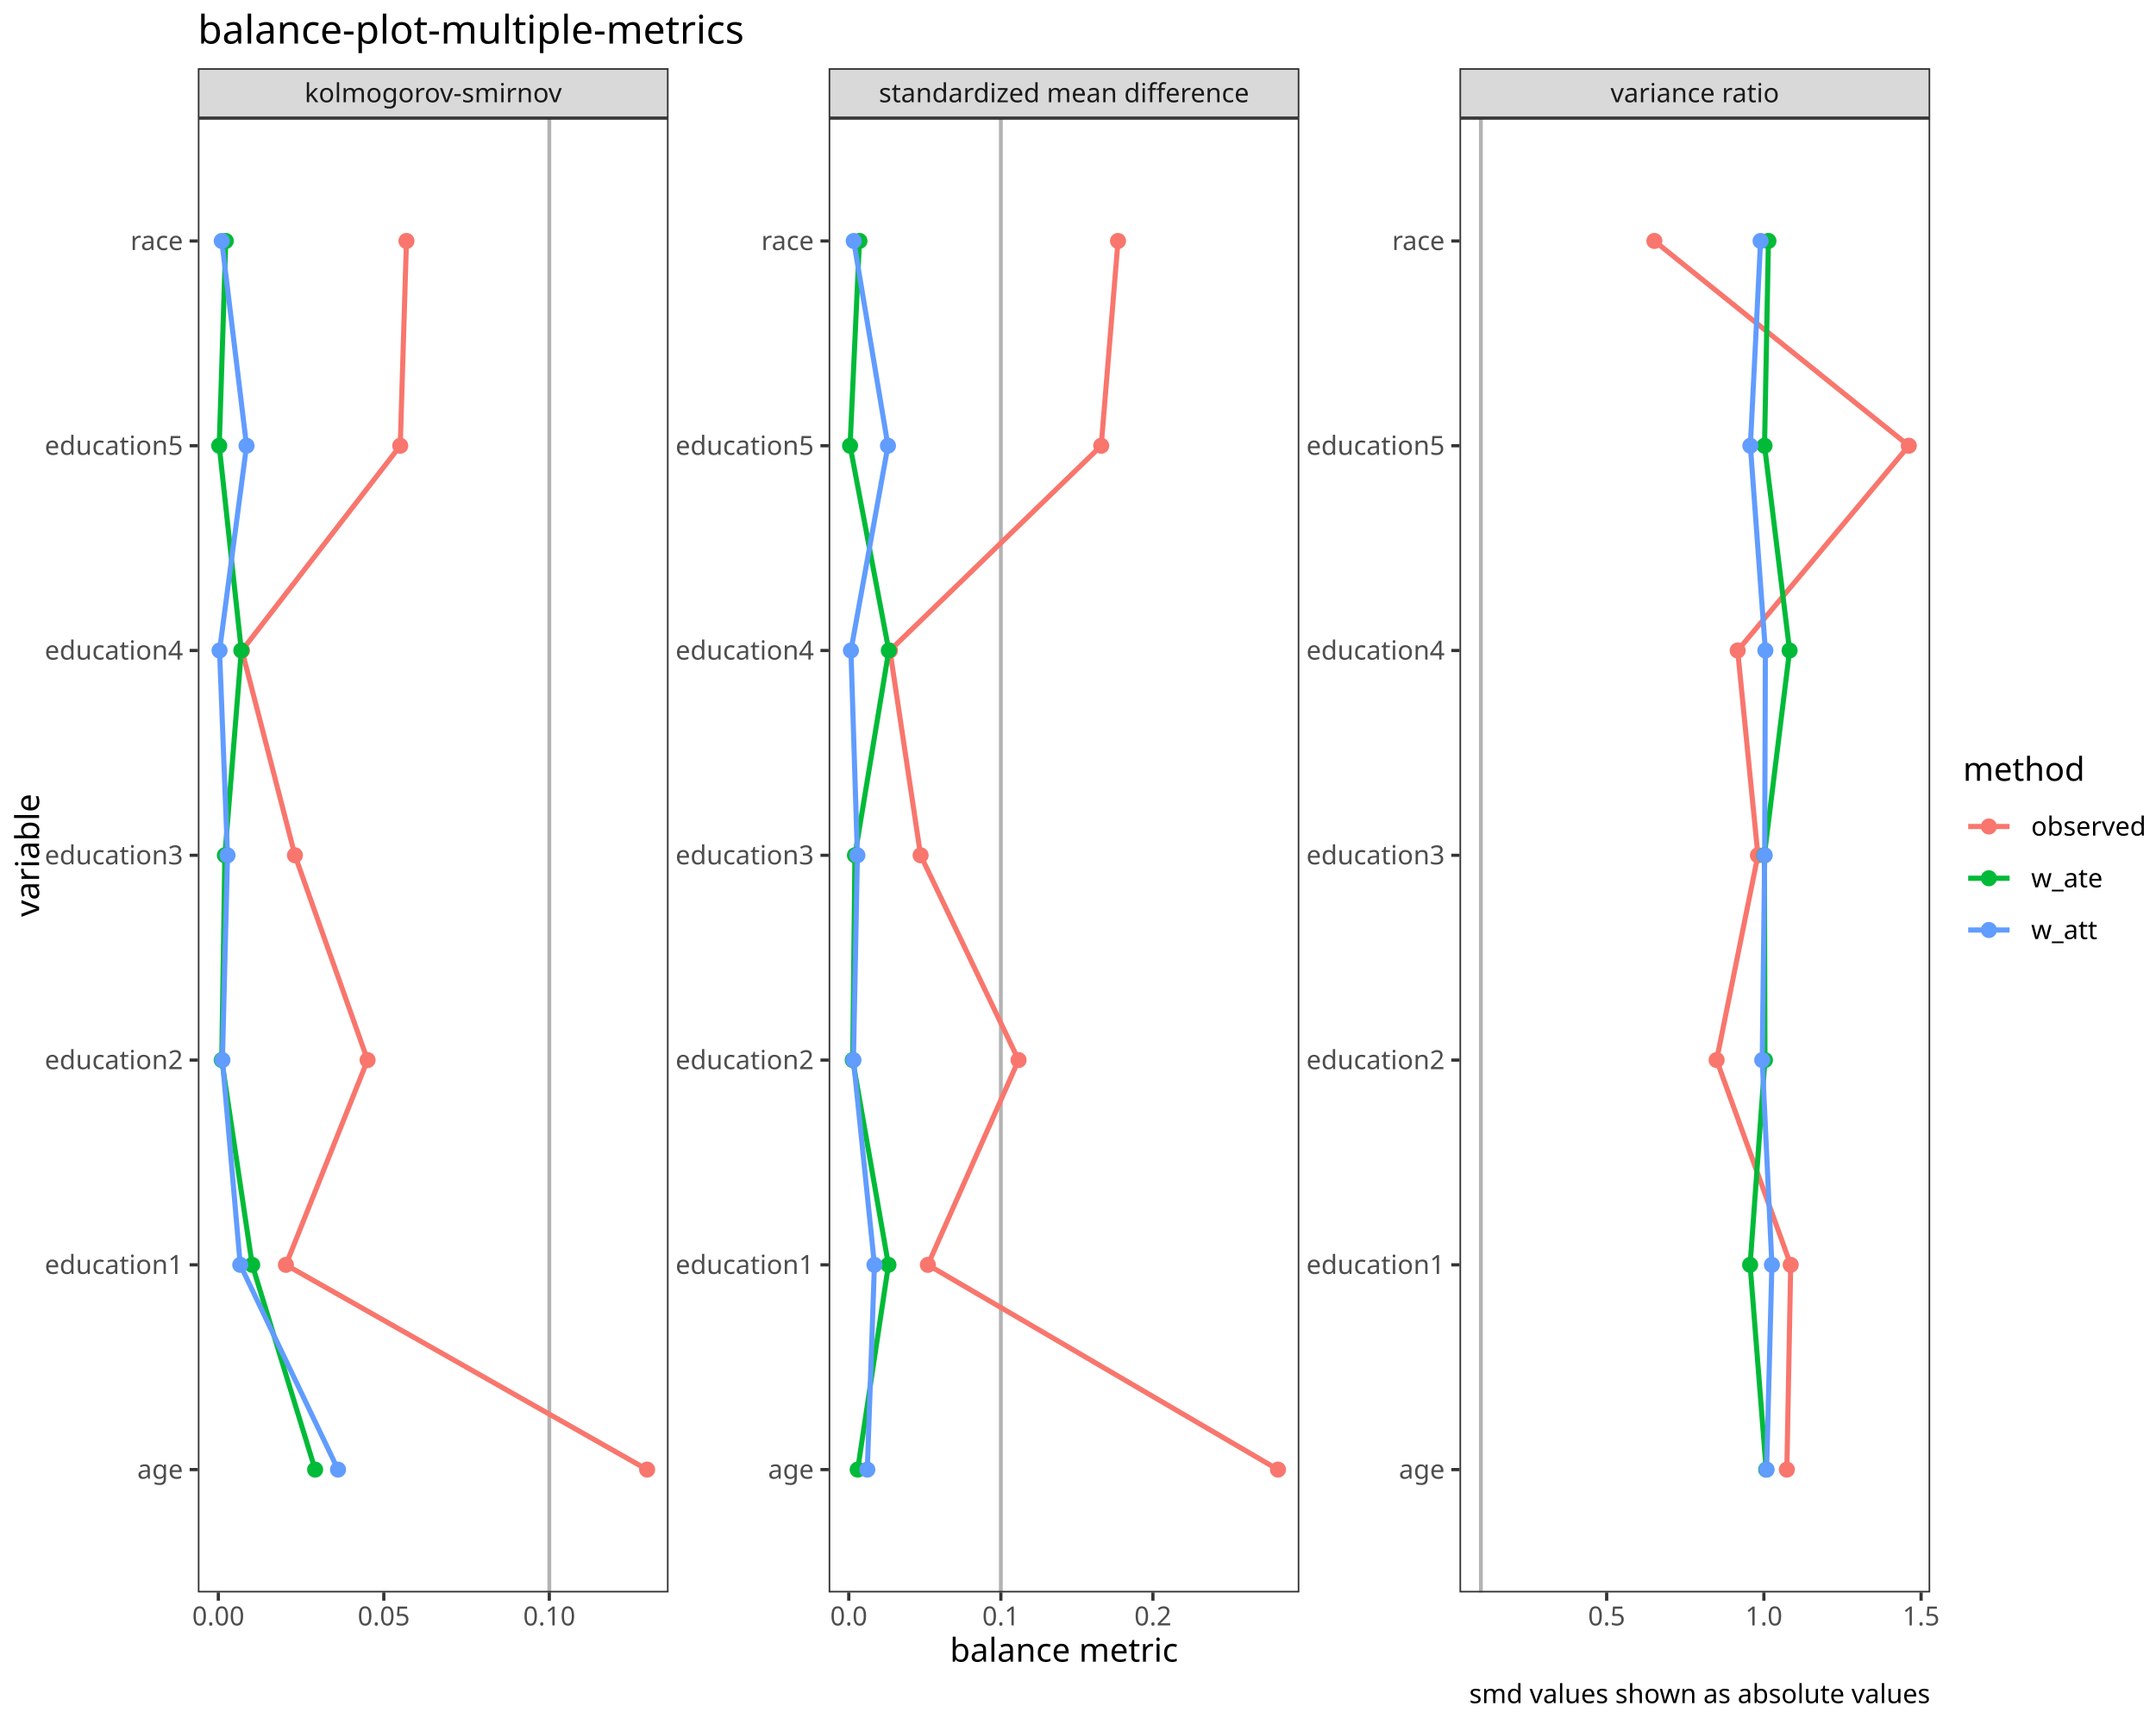
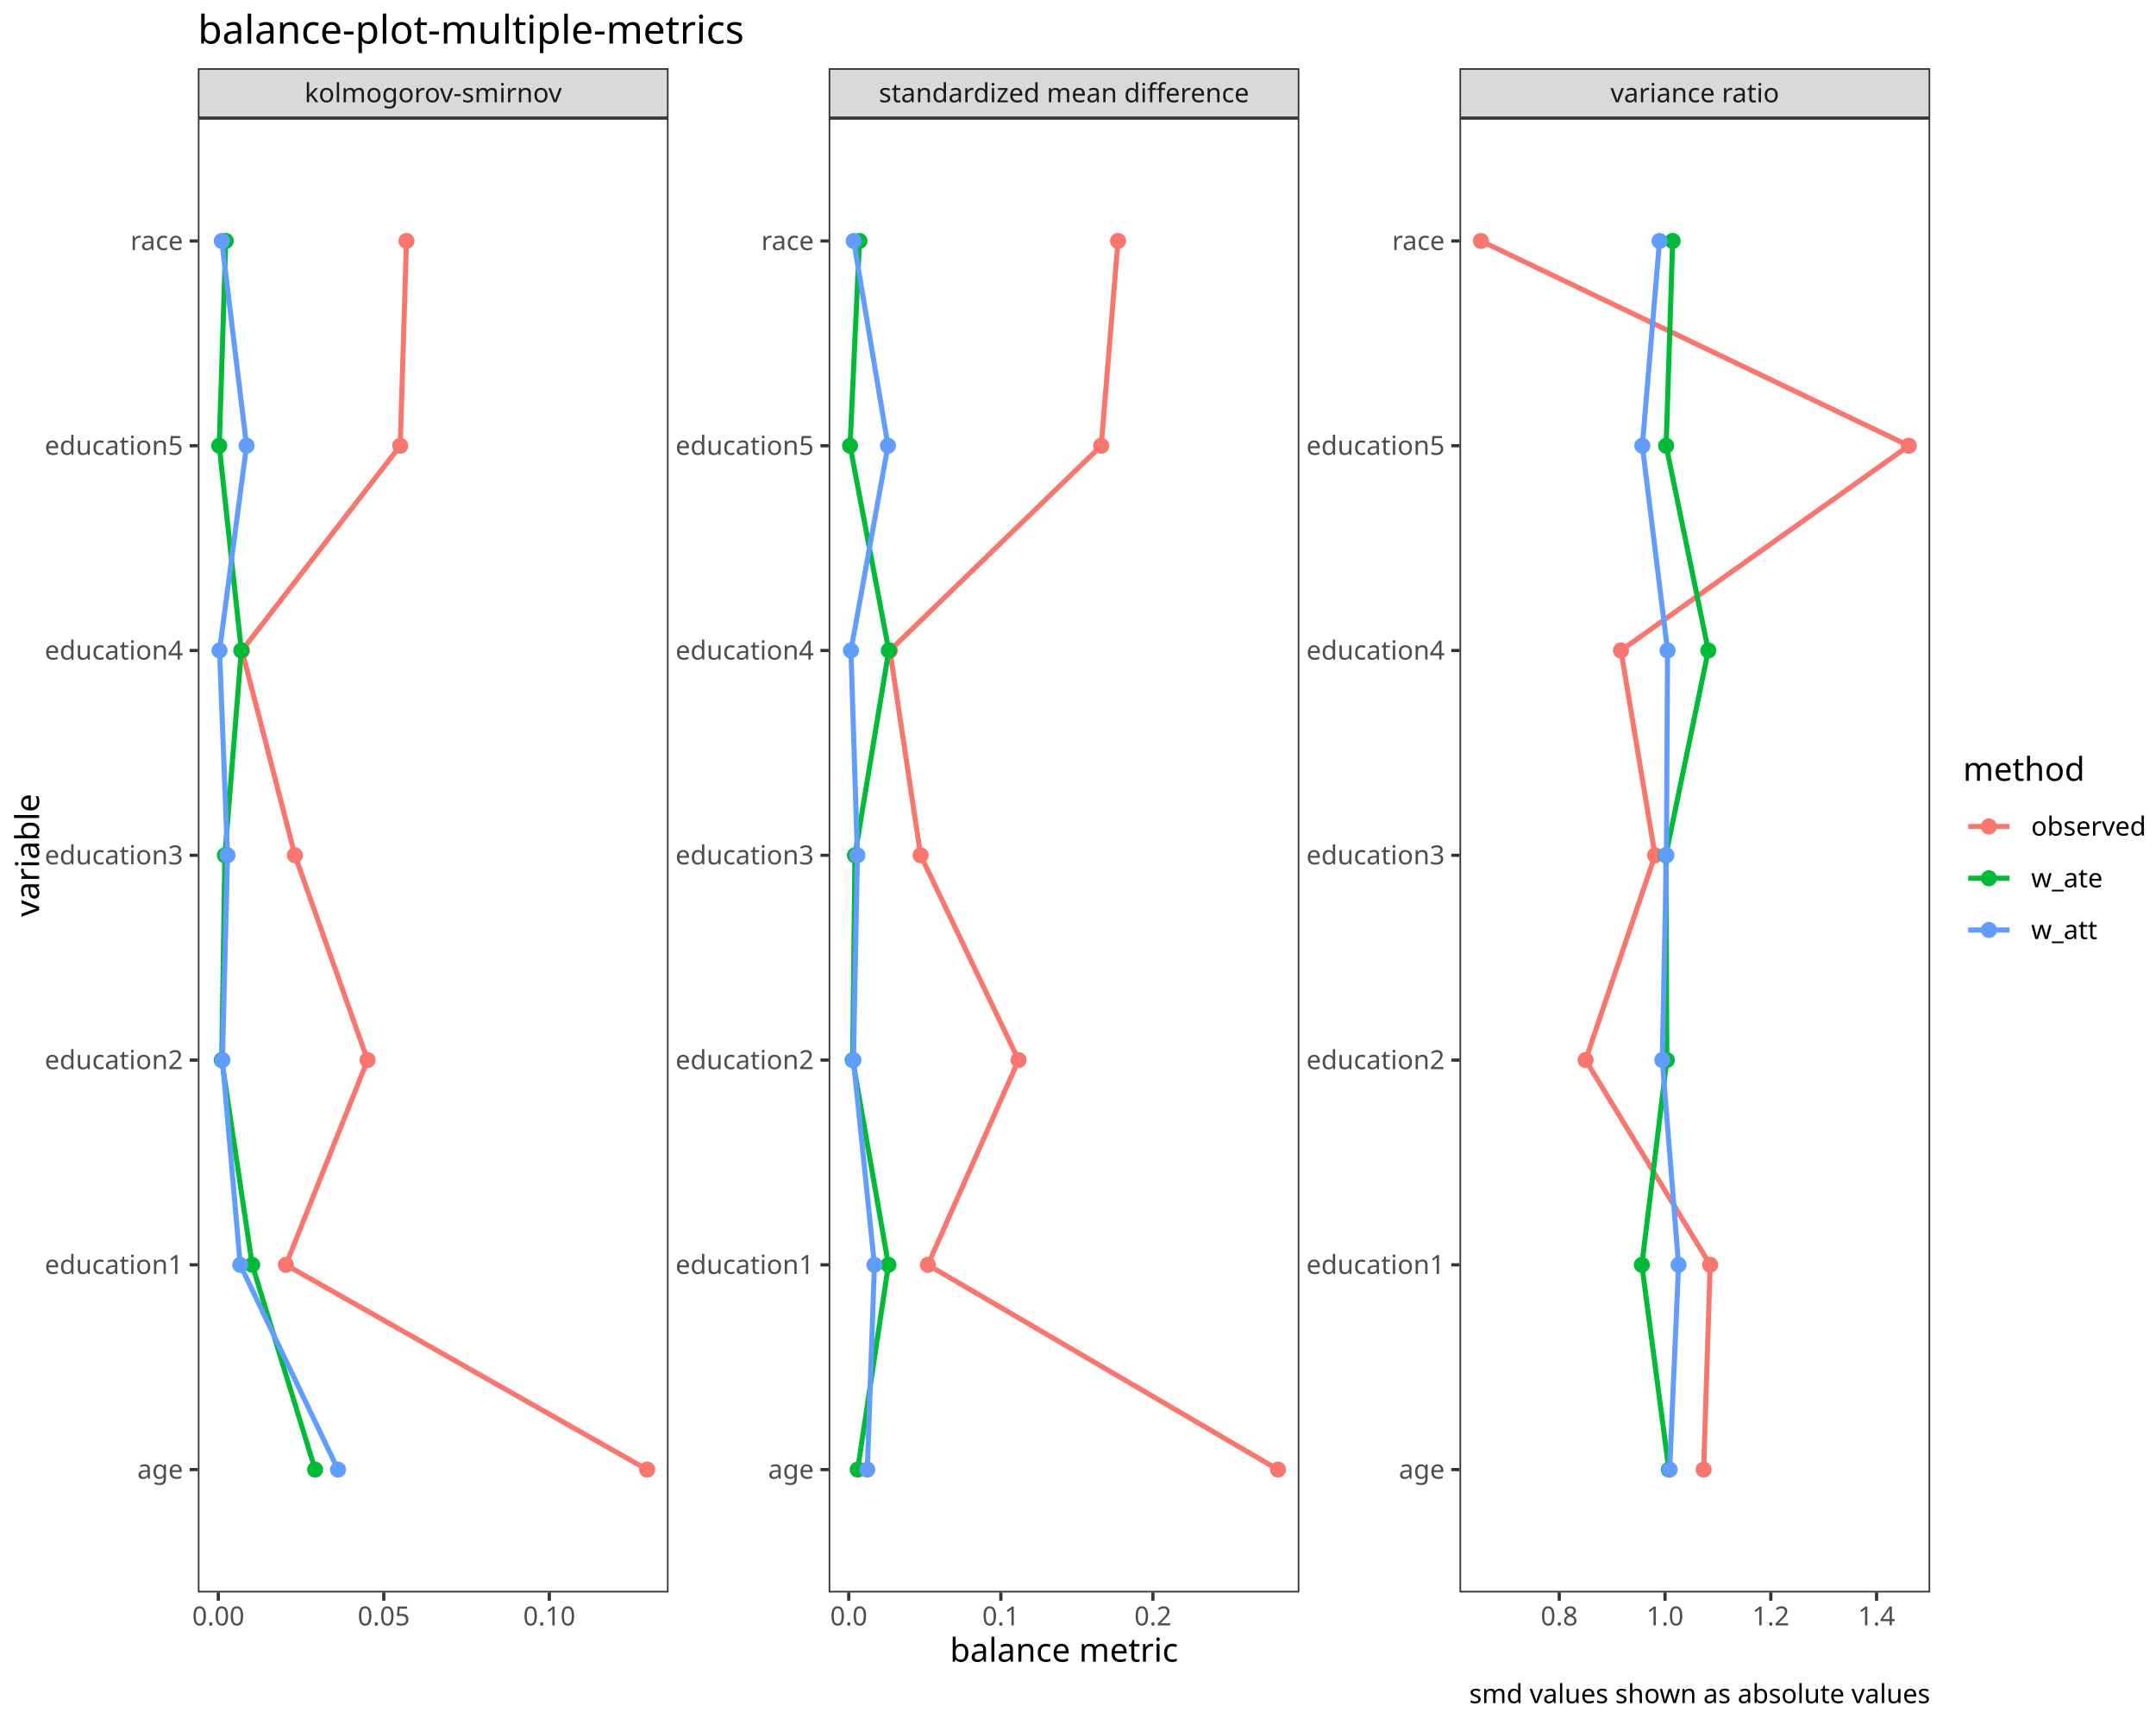
<svg xmlns="http://www.w3.org/2000/svg" class="svglite" data-engine-version="2.0" width="720.00pt" height="576.00pt" viewBox="0 0 720.00 576.00">
  <defs>
    <style type="text/css">
    .svglite line, .svglite polyline, .svglite polygon, .svglite path, .svglite rect, .svglite circle {
      fill: none;
      stroke: #000000;
      stroke-linecap: round;
      stroke-linejoin: round;
      stroke-miterlimit: 10.00;
    }
  </style>
  </defs>
  <rect width="100%" height="100%" style="stroke: none; fill: #FFFFFF;" />
  <defs>
    <clipPath id="cpMC4wMHw3MjAuMDB8MC4wMHw1NzYuMDA=">
      <rect x="0.00" y="0.00" width="720.00" height="576.00" />
    </clipPath>
  </defs>
  <g clip-path="url(#cpMC4wMHw3MjAuMDB8MC4wMHw1NzYuMDA=)">
    <rect x="-0" y="0.00" width="720.00" height="576.00" style="stroke-width: 1.07; stroke: #FFFFFF; fill: #FFFFFF;" />
  </g>
  <defs>
    <clipPath id="cpNjYuMDd8MjIzLjI2fDM5LjQzfDUzMS43NQ==">
      <rect x="66.07" y="39.43" width="157.19" height="492.32" />
    </clipPath>
  </defs>
  <g clip-path="url(#cpNjYuMDd8MjIzLjI2fDM5LjQzfDUzMS43NQ==)">
    <rect x="66.07" y="39.43" width="157.19" height="492.32" style="stroke-width: 1.07; stroke: none; fill: #FFFFFF;" />
-     <line x1="183.44" y1="531.75" x2="183.44" y2="39.43" style="stroke-width: 1.28; stroke: #B3B3B3; stroke-linecap: butt;" />
    <polyline points="216.11,490.72 95.48,422.35 122.75,353.97 98.49,285.59 80.80,217.21 133.66,148.84 135.74,80.46 " style="stroke-width: 1.71; stroke: #F8766D; stroke-linecap: butt;" />
    <polyline points="105.24,490.72 84.23,422.35 74.05,353.97 75.10,285.59 80.59,217.21 73.21,148.84 75.40,80.46 " style="stroke-width: 1.71; stroke: #00BA38; stroke-linecap: butt;" />
    <polyline points="112.88,490.72 80.23,422.35 74.28,353.97 75.98,285.59 73.32,217.21 82.34,148.84 74.06,80.46 " style="stroke-width: 1.71; stroke: #619CFF; stroke-linecap: butt;" />
    <circle cx="216.11" cy="490.72" r="2.33" style="stroke-width: 0.71; stroke: #F8766D; fill: #F8766D;" />
    <circle cx="105.24" cy="490.72" r="2.33" style="stroke-width: 0.71; stroke: #00BA38; fill: #00BA38;" />
    <circle cx="112.88" cy="490.72" r="2.33" style="stroke-width: 0.71; stroke: #619CFF; fill: #619CFF;" />
    <circle cx="95.48" cy="422.35" r="2.33" style="stroke-width: 0.71; stroke: #F8766D; fill: #F8766D;" />
    <circle cx="84.23" cy="422.35" r="2.33" style="stroke-width: 0.71; stroke: #00BA38; fill: #00BA38;" />
    <circle cx="80.23" cy="422.35" r="2.33" style="stroke-width: 0.71; stroke: #619CFF; fill: #619CFF;" />
    <circle cx="122.75" cy="353.97" r="2.33" style="stroke-width: 0.71; stroke: #F8766D; fill: #F8766D;" />
    <circle cx="74.05" cy="353.97" r="2.33" style="stroke-width: 0.71; stroke: #00BA38; fill: #00BA38;" />
    <circle cx="74.28" cy="353.97" r="2.33" style="stroke-width: 0.71; stroke: #619CFF; fill: #619CFF;" />
    <circle cx="98.49" cy="285.59" r="2.33" style="stroke-width: 0.71; stroke: #F8766D; fill: #F8766D;" />
    <circle cx="75.10" cy="285.59" r="2.33" style="stroke-width: 0.71; stroke: #00BA38; fill: #00BA38;" />
    <circle cx="75.98" cy="285.59" r="2.33" style="stroke-width: 0.71; stroke: #619CFF; fill: #619CFF;" />
    <circle cx="80.80" cy="217.21" r="2.33" style="stroke-width: 0.71; stroke: #F8766D; fill: #F8766D;" />
    <circle cx="80.59" cy="217.21" r="2.33" style="stroke-width: 0.71; stroke: #00BA38; fill: #00BA38;" />
    <circle cx="73.32" cy="217.21" r="2.33" style="stroke-width: 0.71; stroke: #619CFF; fill: #619CFF;" />
    <circle cx="133.66" cy="148.84" r="2.33" style="stroke-width: 0.71; stroke: #F8766D; fill: #F8766D;" />
    <circle cx="73.21" cy="148.84" r="2.33" style="stroke-width: 0.71; stroke: #00BA38; fill: #00BA38;" />
    <circle cx="82.34" cy="148.84" r="2.33" style="stroke-width: 0.71; stroke: #619CFF; fill: #619CFF;" />
    <circle cx="135.74" cy="80.46" r="2.33" style="stroke-width: 0.71; stroke: #F8766D; fill: #F8766D;" />
    <circle cx="75.40" cy="80.46" r="2.33" style="stroke-width: 0.71; stroke: #00BA38; fill: #00BA38;" />
    <circle cx="74.06" cy="80.46" r="2.33" style="stroke-width: 0.71; stroke: #619CFF; fill: #619CFF;" />
    <rect x="66.07" y="39.43" width="157.19" height="492.32" style="stroke-width: 1.07; stroke: #333333;" />
  </g>
  <g clip-path="url(#cpMC4wMHw3MjAuMDB8MC4wMHw1NzYuMDA=)">
</g>
  <defs>
    <clipPath id="cpMjc2LjczfDQzMy45M3wzOS40M3w1MzEuNzU=">
      <rect x="276.73" y="39.43" width="157.19" height="492.32" />
    </clipPath>
  </defs>
  <g clip-path="url(#cpMjc2LjczfDQzMy45M3wzOS40M3w1MzEuNzU=)">
    <rect x="276.73" y="39.43" width="157.19" height="492.32" style="stroke-width: 1.07; stroke: none; fill: #FFFFFF;" />
-     <line x1="334.24" y1="531.75" x2="334.24" y2="39.43" style="stroke-width: 1.28; stroke: #B3B3B3; stroke-linecap: butt;" />
    <polyline points="426.78,490.72 309.86,422.35 340.15,353.97 307.44,285.59 297.19,217.21 367.75,148.84 373.37,80.46 " style="stroke-width: 1.71; stroke: #F8766D; stroke-linecap: butt;" />
    <polyline points="286.42,490.72 296.70,422.35 284.76,353.97 285.51,285.59 296.82,217.21 283.88,148.84 287.02,80.46 " style="stroke-width: 1.71; stroke: #00BA38; stroke-linecap: butt;" />
    <polyline points="289.64,490.72 292.02,422.35 285.01,353.97 286.33,285.59 284.17,217.21 296.54,148.84 285.10,80.46 " style="stroke-width: 1.71; stroke: #619CFF; stroke-linecap: butt;" />
    <circle cx="426.78" cy="490.72" r="2.33" style="stroke-width: 0.71; stroke: #F8766D; fill: #F8766D;" />
    <circle cx="286.42" cy="490.72" r="2.33" style="stroke-width: 0.71; stroke: #00BA38; fill: #00BA38;" />
    <circle cx="289.64" cy="490.72" r="2.33" style="stroke-width: 0.71; stroke: #619CFF; fill: #619CFF;" />
    <circle cx="309.86" cy="422.35" r="2.33" style="stroke-width: 0.71; stroke: #F8766D; fill: #F8766D;" />
    <circle cx="296.70" cy="422.35" r="2.33" style="stroke-width: 0.71; stroke: #00BA38; fill: #00BA38;" />
    <circle cx="292.02" cy="422.35" r="2.33" style="stroke-width: 0.71; stroke: #619CFF; fill: #619CFF;" />
    <circle cx="340.15" cy="353.97" r="2.33" style="stroke-width: 0.71; stroke: #F8766D; fill: #F8766D;" />
    <circle cx="284.76" cy="353.97" r="2.33" style="stroke-width: 0.71; stroke: #00BA38; fill: #00BA38;" />
    <circle cx="285.01" cy="353.97" r="2.33" style="stroke-width: 0.71; stroke: #619CFF; fill: #619CFF;" />
    <circle cx="307.44" cy="285.59" r="2.33" style="stroke-width: 0.71; stroke: #F8766D; fill: #F8766D;" />
    <circle cx="285.51" cy="285.59" r="2.33" style="stroke-width: 0.71; stroke: #00BA38; fill: #00BA38;" />
    <circle cx="286.33" cy="285.59" r="2.33" style="stroke-width: 0.71; stroke: #619CFF; fill: #619CFF;" />
    <circle cx="297.19" cy="217.21" r="2.33" style="stroke-width: 0.71; stroke: #F8766D; fill: #F8766D;" />
    <circle cx="296.82" cy="217.21" r="2.33" style="stroke-width: 0.71; stroke: #00BA38; fill: #00BA38;" />
    <circle cx="284.17" cy="217.21" r="2.33" style="stroke-width: 0.71; stroke: #619CFF; fill: #619CFF;" />
    <circle cx="367.75" cy="148.84" r="2.33" style="stroke-width: 0.71; stroke: #F8766D; fill: #F8766D;" />
    <circle cx="283.88" cy="148.84" r="2.33" style="stroke-width: 0.71; stroke: #00BA38; fill: #00BA38;" />
    <circle cx="296.54" cy="148.84" r="2.33" style="stroke-width: 0.71; stroke: #619CFF; fill: #619CFF;" />
    <circle cx="373.37" cy="80.46" r="2.33" style="stroke-width: 0.71; stroke: #F8766D; fill: #F8766D;" />
    <circle cx="287.02" cy="80.46" r="2.33" style="stroke-width: 0.71; stroke: #00BA38; fill: #00BA38;" />
    <circle cx="285.10" cy="80.46" r="2.33" style="stroke-width: 0.71; stroke: #619CFF; fill: #619CFF;" />
    <rect x="276.73" y="39.43" width="157.19" height="492.32" style="stroke-width: 1.07; stroke: #333333;" />
  </g>
  <g clip-path="url(#cpMC4wMHw3MjAuMDB8MC4wMHw1NzYuMDA=)">
</g>
  <defs>
    <clipPath id="cpNDg3LjQwfDY0NC41OXwzOS40M3w1MzEuNzU=">
      <rect x="487.40" y="39.43" width="157.19" height="492.32" />
    </clipPath>
  </defs>
  <g clip-path="url(#cpNDg3LjQwfDY0NC41OXwzOS40M3w1MzEuNzU=)">
    <rect x="487.40" y="39.43" width="157.19" height="492.32" style="stroke-width: 1.07; stroke: none; fill: #FFFFFF;" />
-     <line x1="494.55" y1="531.75" x2="494.55" y2="39.43" style="stroke-width: 1.28; stroke: #B3B3B3; stroke-linecap: butt;" />
-     <polyline points="596.72,490.72 598.01,422.35 573.27,353.97 587.06,285.59 580.30,217.21 637.45,148.84 552.49,80.46 " style="stroke-width: 1.71; stroke: #F8766D; stroke-linecap: butt;" />
-     <polyline points="589.81,490.72 584.45,422.35 589.41,353.97 589.21,285.59 597.64,217.21 589.27,148.84 590.57,80.46 " style="stroke-width: 1.71; stroke: #00BA38; stroke-linecap: butt;" />
-     <polyline points="589.96,490.72 591.73,422.35 588.50,353.97 589.32,285.59 589.55,217.21 584.54,148.84 587.95,80.46 " style="stroke-width: 1.71; stroke: #619CFF; stroke-linecap: butt;" />
-     <circle cx="596.72" cy="490.72" r="2.33" style="stroke-width: 0.71; stroke: #F8766D; fill: #F8766D;" />
-     <circle cx="589.81" cy="490.72" r="2.33" style="stroke-width: 0.71; stroke: #00BA38; fill: #00BA38;" />
-     <circle cx="589.96" cy="490.72" r="2.33" style="stroke-width: 0.71; stroke: #619CFF; fill: #619CFF;" />
-     <circle cx="598.01" cy="422.35" r="2.33" style="stroke-width: 0.71; stroke: #F8766D; fill: #F8766D;" />
-     <circle cx="584.45" cy="422.35" r="2.33" style="stroke-width: 0.71; stroke: #00BA38; fill: #00BA38;" />
-     <circle cx="591.73" cy="422.35" r="2.33" style="stroke-width: 0.71; stroke: #619CFF; fill: #619CFF;" />
-     <circle cx="573.27" cy="353.97" r="2.33" style="stroke-width: 0.71; stroke: #F8766D; fill: #F8766D;" />
-     <circle cx="589.41" cy="353.97" r="2.33" style="stroke-width: 0.71; stroke: #00BA38; fill: #00BA38;" />
-     <circle cx="588.50" cy="353.97" r="2.33" style="stroke-width: 0.71; stroke: #619CFF; fill: #619CFF;" />
-     <circle cx="587.06" cy="285.59" r="2.33" style="stroke-width: 0.71; stroke: #F8766D; fill: #F8766D;" />
-     <circle cx="589.21" cy="285.59" r="2.33" style="stroke-width: 0.71; stroke: #00BA38; fill: #00BA38;" />
-     <circle cx="589.32" cy="285.59" r="2.33" style="stroke-width: 0.71; stroke: #619CFF; fill: #619CFF;" />
-     <circle cx="580.30" cy="217.21" r="2.33" style="stroke-width: 0.71; stroke: #F8766D; fill: #F8766D;" />
-     <circle cx="597.64" cy="217.21" r="2.33" style="stroke-width: 0.71; stroke: #00BA38; fill: #00BA38;" />
-     <circle cx="589.55" cy="217.21" r="2.33" style="stroke-width: 0.71; stroke: #619CFF; fill: #619CFF;" />
+     <polyline points="568.94,490.72 571.12,422.35 529.51,353.97 552.70,285.59 541.33,217.21 637.45,148.84 494.55,80.46 " style="stroke-width: 1.71; stroke: #F8766D; stroke-linecap: butt;" />
+     <polyline points="557.32,490.72 548.30,422.35 556.65,353.97 556.31,285.59 570.50,217.21 556.41,148.84 558.59,80.46 " style="stroke-width: 1.71; stroke: #00BA38; stroke-linecap: butt;" />
+     <polyline points="557.58,490.72 560.56,422.35 555.12,353.97 556.50,285.59 556.88,217.21 548.46,148.84 554.20,80.46 " style="stroke-width: 1.71; stroke: #619CFF; stroke-linecap: butt;" />
+     <circle cx="568.94" cy="490.72" r="2.33" style="stroke-width: 0.71; stroke: #F8766D; fill: #F8766D;" />
+     <circle cx="557.32" cy="490.72" r="2.33" style="stroke-width: 0.71; stroke: #00BA38; fill: #00BA38;" />
+     <circle cx="557.58" cy="490.72" r="2.33" style="stroke-width: 0.71; stroke: #619CFF; fill: #619CFF;" />
+     <circle cx="571.12" cy="422.35" r="2.33" style="stroke-width: 0.71; stroke: #F8766D; fill: #F8766D;" />
+     <circle cx="548.30" cy="422.35" r="2.33" style="stroke-width: 0.71; stroke: #00BA38; fill: #00BA38;" />
+     <circle cx="560.56" cy="422.35" r="2.33" style="stroke-width: 0.71; stroke: #619CFF; fill: #619CFF;" />
+     <circle cx="529.51" cy="353.97" r="2.33" style="stroke-width: 0.71; stroke: #F8766D; fill: #F8766D;" />
+     <circle cx="556.65" cy="353.97" r="2.33" style="stroke-width: 0.71; stroke: #00BA38; fill: #00BA38;" />
+     <circle cx="555.12" cy="353.97" r="2.33" style="stroke-width: 0.71; stroke: #619CFF; fill: #619CFF;" />
+     <circle cx="552.70" cy="285.59" r="2.33" style="stroke-width: 0.71; stroke: #F8766D; fill: #F8766D;" />
+     <circle cx="556.31" cy="285.59" r="2.33" style="stroke-width: 0.71; stroke: #00BA38; fill: #00BA38;" />
+     <circle cx="556.50" cy="285.59" r="2.33" style="stroke-width: 0.71; stroke: #619CFF; fill: #619CFF;" />
+     <circle cx="541.33" cy="217.21" r="2.33" style="stroke-width: 0.71; stroke: #F8766D; fill: #F8766D;" />
+     <circle cx="570.50" cy="217.21" r="2.33" style="stroke-width: 0.71; stroke: #00BA38; fill: #00BA38;" />
+     <circle cx="556.88" cy="217.21" r="2.33" style="stroke-width: 0.71; stroke: #619CFF; fill: #619CFF;" />
    <circle cx="637.45" cy="148.84" r="2.33" style="stroke-width: 0.71; stroke: #F8766D; fill: #F8766D;" />
-     <circle cx="589.27" cy="148.84" r="2.33" style="stroke-width: 0.71; stroke: #00BA38; fill: #00BA38;" />
-     <circle cx="584.54" cy="148.84" r="2.33" style="stroke-width: 0.71; stroke: #619CFF; fill: #619CFF;" />
-     <circle cx="552.49" cy="80.46" r="2.33" style="stroke-width: 0.71; stroke: #F8766D; fill: #F8766D;" />
-     <circle cx="590.57" cy="80.46" r="2.33" style="stroke-width: 0.71; stroke: #00BA38; fill: #00BA38;" />
-     <circle cx="587.95" cy="80.46" r="2.33" style="stroke-width: 0.71; stroke: #619CFF; fill: #619CFF;" />
+     <circle cx="556.41" cy="148.84" r="2.33" style="stroke-width: 0.71; stroke: #00BA38; fill: #00BA38;" />
+     <circle cx="548.46" cy="148.84" r="2.33" style="stroke-width: 0.71; stroke: #619CFF; fill: #619CFF;" />
+     <circle cx="494.55" cy="80.46" r="2.33" style="stroke-width: 0.71; stroke: #F8766D; fill: #F8766D;" />
+     <circle cx="558.59" cy="80.46" r="2.33" style="stroke-width: 0.71; stroke: #00BA38; fill: #00BA38;" />
+     <circle cx="554.20" cy="80.46" r="2.33" style="stroke-width: 0.71; stroke: #619CFF; fill: #619CFF;" />
    <rect x="487.40" y="39.43" width="157.19" height="492.32" style="stroke-width: 1.07; stroke: #333333;" />
  </g>
  <g clip-path="url(#cpMC4wMHw3MjAuMDB8MC4wMHw1NzYuMDA=)">
</g>
  <defs>
    <clipPath id="cpNjYuMDd8MjIzLjI2fDIyLjc4fDM5LjQz">
      <rect x="66.07" y="22.78" width="157.19" height="16.65" />
    </clipPath>
  </defs>
  <g clip-path="url(#cpNjYuMDd8MjIzLjI2fDIyLjc4fDM5LjQz)">
    <rect x="66.07" y="22.78" width="157.19" height="16.65" style="stroke-width: 1.07; stroke: #333333; fill: #D9D9D9;" />
    <text x="144.66" y="34.14" text-anchor="middle" style="font-size: 8.80px; fill: #1A1A1A; font-family: sans;" textLength="79.24px" lengthAdjust="spacingAndGlyphs">kolmogorov-smirnov</text>
  </g>
  <g clip-path="url(#cpMC4wMHw3MjAuMDB8MC4wMHw1NzYuMDA=)">
</g>
  <defs>
    <clipPath id="cpMjc2LjczfDQzMy45M3wyMi43OHwzOS40Mw==">
      <rect x="276.73" y="22.78" width="157.19" height="16.65" />
    </clipPath>
  </defs>
  <g clip-path="url(#cpMjc2LjczfDQzMy45M3wyMi43OHwzOS40Mw==)">
    <rect x="276.73" y="22.78" width="157.19" height="16.65" style="stroke-width: 1.07; stroke: #333333; fill: #D9D9D9;" />
    <text x="355.33" y="34.14" text-anchor="middle" style="font-size: 8.80px; fill: #1A1A1A; font-family: sans;" textLength="115.95px" lengthAdjust="spacingAndGlyphs">standardized mean difference</text>
  </g>
  <g clip-path="url(#cpMC4wMHw3MjAuMDB8MC4wMHw1NzYuMDA=)">
</g>
  <defs>
    <clipPath id="cpNDg3LjQwfDY0NC41OXwyMi43OHwzOS40Mw==">
      <rect x="487.40" y="22.78" width="157.19" height="16.65" />
    </clipPath>
  </defs>
  <g clip-path="url(#cpNDg3LjQwfDY0NC41OXwyMi43OHwzOS40Mw==)">
    <rect x="487.40" y="22.78" width="157.19" height="16.65" style="stroke-width: 1.07; stroke: #333333; fill: #D9D9D9;" />
    <text x="566.00" y="34.14" text-anchor="middle" style="font-size: 8.80px; fill: #1A1A1A; font-family: sans;" textLength="52.83px" lengthAdjust="spacingAndGlyphs">variance ratio</text>
  </g>
  <g clip-path="url(#cpMC4wMHw3MjAuMDB8MC4wMHw1NzYuMDA=)">
    <polyline points="72.91,534.49 72.91,531.75 " style="stroke-width: 1.07; stroke: #333333; stroke-linecap: butt;" />
    <polyline points="128.17,534.49 128.17,531.75 " style="stroke-width: 1.07; stroke: #333333; stroke-linecap: butt;" />
    <polyline points="183.44,534.49 183.44,531.75 " style="stroke-width: 1.07; stroke: #333333; stroke-linecap: butt;" />
    <text x="72.91" y="542.74" text-anchor="middle" style="font-size: 8.80px; fill: #4D4D4D; font-family: sans;" textLength="17.13px" lengthAdjust="spacingAndGlyphs">0.00</text>
    <text x="128.17" y="542.74" text-anchor="middle" style="font-size: 8.80px; fill: #4D4D4D; font-family: sans;" textLength="17.13px" lengthAdjust="spacingAndGlyphs">0.05</text>
    <text x="183.44" y="542.74" text-anchor="middle" style="font-size: 8.80px; fill: #4D4D4D; font-family: sans;" textLength="17.13px" lengthAdjust="spacingAndGlyphs">0.10</text>
    <polyline points="283.45,534.49 283.45,531.75 " style="stroke-width: 1.07; stroke: #333333; stroke-linecap: butt;" />
    <polyline points="334.24,534.49 334.24,531.75 " style="stroke-width: 1.07; stroke: #333333; stroke-linecap: butt;" />
    <polyline points="385.02,534.49 385.02,531.75 " style="stroke-width: 1.07; stroke: #333333; stroke-linecap: butt;" />
    <text x="283.45" y="542.74" text-anchor="middle" style="font-size: 8.80px; fill: #4D4D4D; font-family: sans;" textLength="12.23px" lengthAdjust="spacingAndGlyphs">0.0</text>
    <text x="334.24" y="542.74" text-anchor="middle" style="font-size: 8.80px; fill: #4D4D4D; font-family: sans;" textLength="12.23px" lengthAdjust="spacingAndGlyphs">0.1</text>
    <text x="385.02" y="542.74" text-anchor="middle" style="font-size: 8.80px; fill: #4D4D4D; font-family: sans;" textLength="12.23px" lengthAdjust="spacingAndGlyphs">0.2</text>
-     <polyline points="536.55,534.49 536.55,531.75 " style="stroke-width: 1.07; stroke: #333333; stroke-linecap: butt;" />
-     <polyline points="589.05,534.49 589.05,531.75 " style="stroke-width: 1.07; stroke: #333333; stroke-linecap: butt;" />
-     <polyline points="641.55,534.49 641.55,531.75 " style="stroke-width: 1.07; stroke: #333333; stroke-linecap: butt;" />
-     <text x="536.55" y="542.74" text-anchor="middle" style="font-size: 8.80px; fill: #4D4D4D; font-family: sans;" textLength="12.23px" lengthAdjust="spacingAndGlyphs">0.5</text>
-     <text x="589.05" y="542.74" text-anchor="middle" style="font-size: 8.80px; fill: #4D4D4D; font-family: sans;" textLength="12.23px" lengthAdjust="spacingAndGlyphs">1.0</text>
-     <text x="641.55" y="542.74" text-anchor="middle" style="font-size: 8.80px; fill: #4D4D4D; font-family: sans;" textLength="12.23px" lengthAdjust="spacingAndGlyphs">1.5</text>
+     <polyline points="520.72,534.49 520.72,531.75 " style="stroke-width: 1.07; stroke: #333333; stroke-linecap: butt;" />
+     <polyline points="556.04,534.49 556.04,531.75 " style="stroke-width: 1.07; stroke: #333333; stroke-linecap: butt;" />
+     <polyline points="591.36,534.49 591.36,531.75 " style="stroke-width: 1.07; stroke: #333333; stroke-linecap: butt;" />
+     <polyline points="626.68,534.49 626.68,531.75 " style="stroke-width: 1.07; stroke: #333333; stroke-linecap: butt;" />
+     <text x="520.72" y="542.74" text-anchor="middle" style="font-size: 8.80px; fill: #4D4D4D; font-family: sans;" textLength="12.23px" lengthAdjust="spacingAndGlyphs">0.8</text>
+     <text x="556.04" y="542.74" text-anchor="middle" style="font-size: 8.80px; fill: #4D4D4D; font-family: sans;" textLength="12.23px" lengthAdjust="spacingAndGlyphs">1.0</text>
+     <text x="591.36" y="542.74" text-anchor="middle" style="font-size: 8.80px; fill: #4D4D4D; font-family: sans;" textLength="12.23px" lengthAdjust="spacingAndGlyphs">1.2</text>
+     <text x="626.68" y="542.74" text-anchor="middle" style="font-size: 8.80px; fill: #4D4D4D; font-family: sans;" textLength="12.23px" lengthAdjust="spacingAndGlyphs">1.4</text>
    <text x="482.47" y="493.75" text-anchor="end" style="font-size: 8.80px; fill: #4D4D4D; font-family: sans;" textLength="14.68px" lengthAdjust="spacingAndGlyphs">age</text>
    <text x="482.47" y="425.37" text-anchor="end" style="font-size: 8.80px; fill: #4D4D4D; font-family: sans;" textLength="43.06px" lengthAdjust="spacingAndGlyphs">education1</text>
    <text x="482.47" y="357.00" text-anchor="end" style="font-size: 8.80px; fill: #4D4D4D; font-family: sans;" textLength="43.06px" lengthAdjust="spacingAndGlyphs">education2</text>
    <text x="482.47" y="288.62" text-anchor="end" style="font-size: 8.80px; fill: #4D4D4D; font-family: sans;" textLength="43.06px" lengthAdjust="spacingAndGlyphs">education3</text>
    <text x="482.47" y="220.24" text-anchor="end" style="font-size: 8.80px; fill: #4D4D4D; font-family: sans;" textLength="43.06px" lengthAdjust="spacingAndGlyphs">education4</text>
    <text x="482.47" y="151.87" text-anchor="end" style="font-size: 8.80px; fill: #4D4D4D; font-family: sans;" textLength="43.06px" lengthAdjust="spacingAndGlyphs">education5</text>
    <text x="482.47" y="83.49" text-anchor="end" style="font-size: 8.80px; fill: #4D4D4D; font-family: sans;" textLength="17.12px" lengthAdjust="spacingAndGlyphs">race</text>
    <polyline points="484.66,490.72 487.40,490.72 " style="stroke-width: 1.07; stroke: #333333; stroke-linecap: butt;" />
    <polyline points="484.66,422.35 487.40,422.35 " style="stroke-width: 1.07; stroke: #333333; stroke-linecap: butt;" />
    <polyline points="484.66,353.97 487.40,353.97 " style="stroke-width: 1.07; stroke: #333333; stroke-linecap: butt;" />
    <polyline points="484.66,285.59 487.40,285.59 " style="stroke-width: 1.07; stroke: #333333; stroke-linecap: butt;" />
    <polyline points="484.66,217.21 487.40,217.21 " style="stroke-width: 1.07; stroke: #333333; stroke-linecap: butt;" />
    <polyline points="484.66,148.84 487.40,148.84 " style="stroke-width: 1.07; stroke: #333333; stroke-linecap: butt;" />
    <polyline points="484.66,80.46 487.40,80.46 " style="stroke-width: 1.07; stroke: #333333; stroke-linecap: butt;" />
    <text x="271.80" y="493.75" text-anchor="end" style="font-size: 8.80px; fill: #4D4D4D; font-family: sans;" textLength="14.68px" lengthAdjust="spacingAndGlyphs">age</text>
    <text x="271.80" y="425.37" text-anchor="end" style="font-size: 8.80px; fill: #4D4D4D; font-family: sans;" textLength="43.06px" lengthAdjust="spacingAndGlyphs">education1</text>
    <text x="271.80" y="357.00" text-anchor="end" style="font-size: 8.80px; fill: #4D4D4D; font-family: sans;" textLength="43.06px" lengthAdjust="spacingAndGlyphs">education2</text>
    <text x="271.80" y="288.62" text-anchor="end" style="font-size: 8.80px; fill: #4D4D4D; font-family: sans;" textLength="43.06px" lengthAdjust="spacingAndGlyphs">education3</text>
    <text x="271.80" y="220.24" text-anchor="end" style="font-size: 8.80px; fill: #4D4D4D; font-family: sans;" textLength="43.06px" lengthAdjust="spacingAndGlyphs">education4</text>
    <text x="271.80" y="151.87" text-anchor="end" style="font-size: 8.80px; fill: #4D4D4D; font-family: sans;" textLength="43.06px" lengthAdjust="spacingAndGlyphs">education5</text>
    <text x="271.80" y="83.49" text-anchor="end" style="font-size: 8.80px; fill: #4D4D4D; font-family: sans;" textLength="17.12px" lengthAdjust="spacingAndGlyphs">race</text>
    <polyline points="273.99,490.72 276.73,490.72 " style="stroke-width: 1.07; stroke: #333333; stroke-linecap: butt;" />
    <polyline points="273.99,422.35 276.73,422.35 " style="stroke-width: 1.07; stroke: #333333; stroke-linecap: butt;" />
    <polyline points="273.99,353.97 276.73,353.97 " style="stroke-width: 1.07; stroke: #333333; stroke-linecap: butt;" />
    <polyline points="273.99,285.59 276.73,285.59 " style="stroke-width: 1.07; stroke: #333333; stroke-linecap: butt;" />
    <polyline points="273.99,217.21 276.73,217.21 " style="stroke-width: 1.07; stroke: #333333; stroke-linecap: butt;" />
    <polyline points="273.99,148.84 276.73,148.84 " style="stroke-width: 1.07; stroke: #333333; stroke-linecap: butt;" />
    <polyline points="273.99,80.46 276.73,80.46 " style="stroke-width: 1.07; stroke: #333333; stroke-linecap: butt;" />
    <text x="61.14" y="493.75" text-anchor="end" style="font-size: 8.80px; fill: #4D4D4D; font-family: sans;" textLength="14.68px" lengthAdjust="spacingAndGlyphs">age</text>
    <text x="61.14" y="425.37" text-anchor="end" style="font-size: 8.80px; fill: #4D4D4D; font-family: sans;" textLength="43.06px" lengthAdjust="spacingAndGlyphs">education1</text>
    <text x="61.14" y="357.00" text-anchor="end" style="font-size: 8.80px; fill: #4D4D4D; font-family: sans;" textLength="43.06px" lengthAdjust="spacingAndGlyphs">education2</text>
    <text x="61.14" y="288.62" text-anchor="end" style="font-size: 8.80px; fill: #4D4D4D; font-family: sans;" textLength="43.06px" lengthAdjust="spacingAndGlyphs">education3</text>
    <text x="61.14" y="220.24" text-anchor="end" style="font-size: 8.80px; fill: #4D4D4D; font-family: sans;" textLength="43.06px" lengthAdjust="spacingAndGlyphs">education4</text>
    <text x="61.14" y="151.87" text-anchor="end" style="font-size: 8.80px; fill: #4D4D4D; font-family: sans;" textLength="43.06px" lengthAdjust="spacingAndGlyphs">education5</text>
    <text x="61.14" y="83.49" text-anchor="end" style="font-size: 8.80px; fill: #4D4D4D; font-family: sans;" textLength="17.12px" lengthAdjust="spacingAndGlyphs">race</text>
    <polyline points="63.33,490.72 66.07,490.72 " style="stroke-width: 1.07; stroke: #333333; stroke-linecap: butt;" />
    <polyline points="63.33,422.35 66.07,422.35 " style="stroke-width: 1.07; stroke: #333333; stroke-linecap: butt;" />
    <polyline points="63.33,353.97 66.07,353.97 " style="stroke-width: 1.07; stroke: #333333; stroke-linecap: butt;" />
    <polyline points="63.33,285.59 66.07,285.59 " style="stroke-width: 1.07; stroke: #333333; stroke-linecap: butt;" />
    <polyline points="63.33,217.21 66.07,217.21 " style="stroke-width: 1.07; stroke: #333333; stroke-linecap: butt;" />
    <polyline points="63.33,148.84 66.07,148.84 " style="stroke-width: 1.07; stroke: #333333; stroke-linecap: butt;" />
    <polyline points="63.33,80.46 66.07,80.46 " style="stroke-width: 1.07; stroke: #333333; stroke-linecap: butt;" />
    <text x="355.33" y="554.87" text-anchor="middle" style="font-size: 11.00px; font-family: sans;" textLength="71.54px" lengthAdjust="spacingAndGlyphs">balance metric</text>
    <text transform="translate(13.05,285.59) rotate(-90)" text-anchor="middle" style="font-size: 11.00px; font-family: sans;" textLength="38.52px" lengthAdjust="spacingAndGlyphs">variable</text>
    <rect x="655.55" y="252.01" width="58.97" height="67.17" style="stroke-width: 1.07; stroke: none; fill: #FFFFFF;" />
    <text x="655.55" y="260.72" style="font-size: 11.00px; font-family: sans;" textLength="36.70px" lengthAdjust="spacingAndGlyphs">method</text>
    <rect x="655.55" y="267.34" width="17.28" height="17.28" style="stroke-width: 1.07; stroke: none; fill: #FFFFFF;" />
    <line x1="657.28" y1="275.98" x2="671.10" y2="275.98" style="stroke-width: 1.71; stroke: #F8766D; stroke-linecap: butt;" />
    <circle cx="664.19" cy="275.98" r="2.33" style="stroke-width: 0.71; stroke: #F8766D; fill: #F8766D;" />
    <rect x="655.55" y="284.62" width="17.28" height="17.28" style="stroke-width: 1.07; stroke: none; fill: #FFFFFF;" />
    <line x1="657.28" y1="293.26" x2="671.10" y2="293.26" style="stroke-width: 1.71; stroke: #00BA38; stroke-linecap: butt;" />
    <circle cx="664.19" cy="293.26" r="2.33" style="stroke-width: 0.71; stroke: #00BA38; fill: #00BA38;" />
    <rect x="655.55" y="301.90" width="17.28" height="17.28" style="stroke-width: 1.07; stroke: none; fill: #FFFFFF;" />
    <line x1="657.28" y1="310.54" x2="671.10" y2="310.54" style="stroke-width: 1.71; stroke: #619CFF; stroke-linecap: butt;" />
    <circle cx="664.19" cy="310.54" r="2.33" style="stroke-width: 0.71; stroke: #619CFF; fill: #619CFF;" />
    <text x="678.31" y="279.01" style="font-size: 8.80px; font-family: sans;" textLength="36.21px" lengthAdjust="spacingAndGlyphs">observed</text>
    <text x="678.31" y="296.29" style="font-size: 8.80px; font-family: sans;" textLength="23.49px" lengthAdjust="spacingAndGlyphs">w_ate</text>
    <text x="678.31" y="313.57" style="font-size: 8.80px; font-family: sans;" textLength="21.04px" lengthAdjust="spacingAndGlyphs">w_att</text>
    <text x="66.07" y="14.56" style="font-size: 13.20px; font-family: sans;" textLength="168.74px" lengthAdjust="spacingAndGlyphs">balance-plot-multiple-metrics</text>
    <text x="644.59" y="568.69" text-anchor="end" style="font-size: 8.80px; font-family: sans;" textLength="147.76px" lengthAdjust="spacingAndGlyphs">smd values shown as absolute values</text>
  </g>
</svg>
